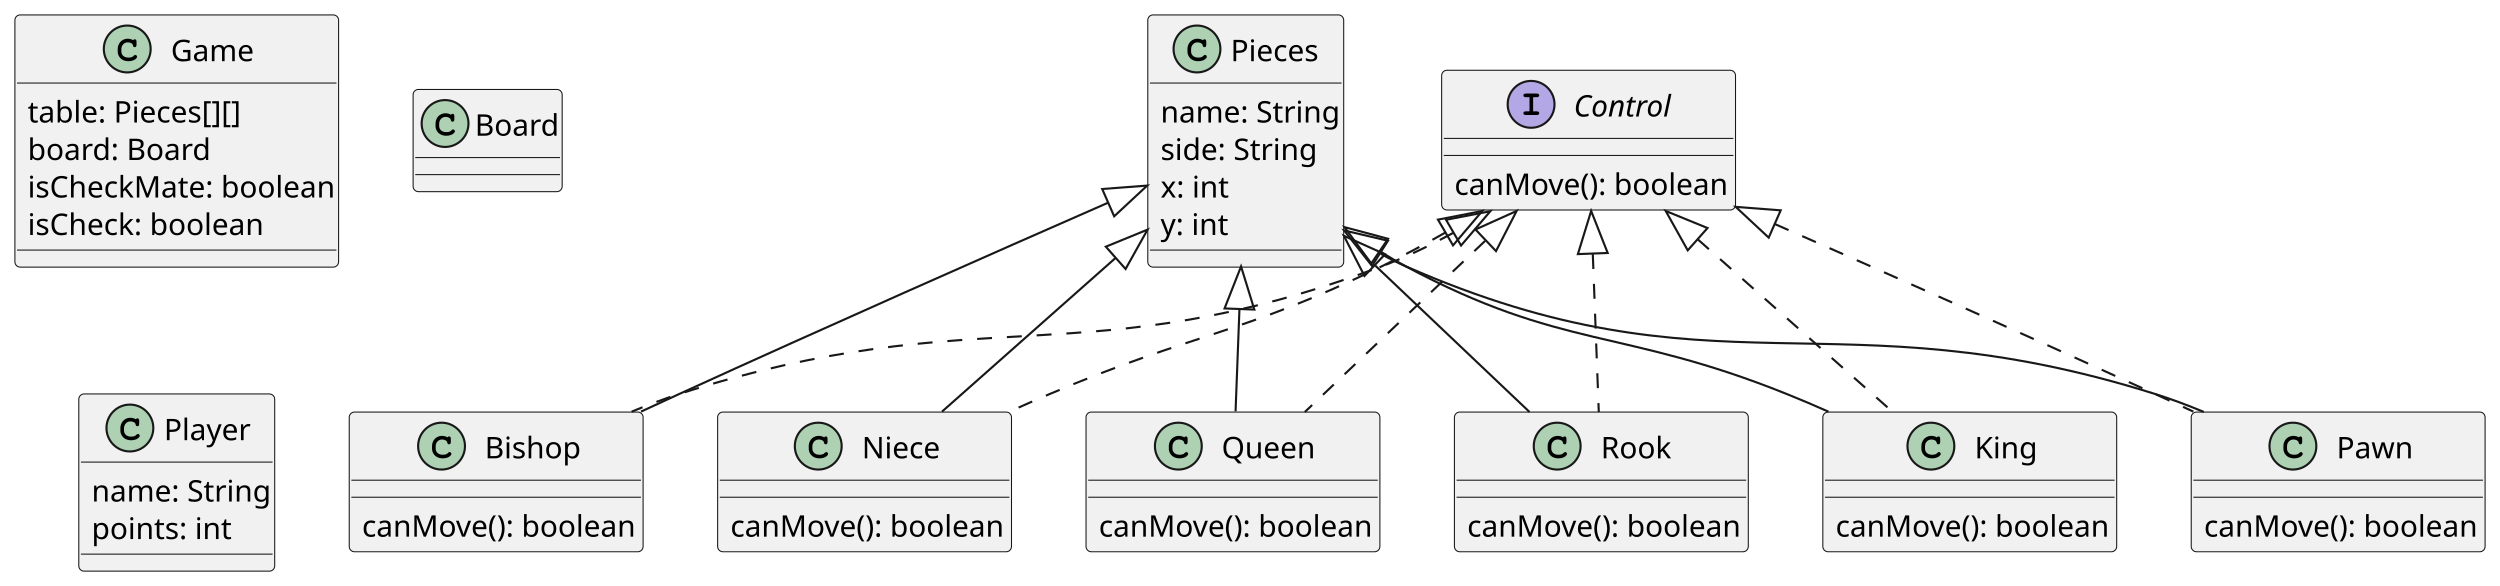
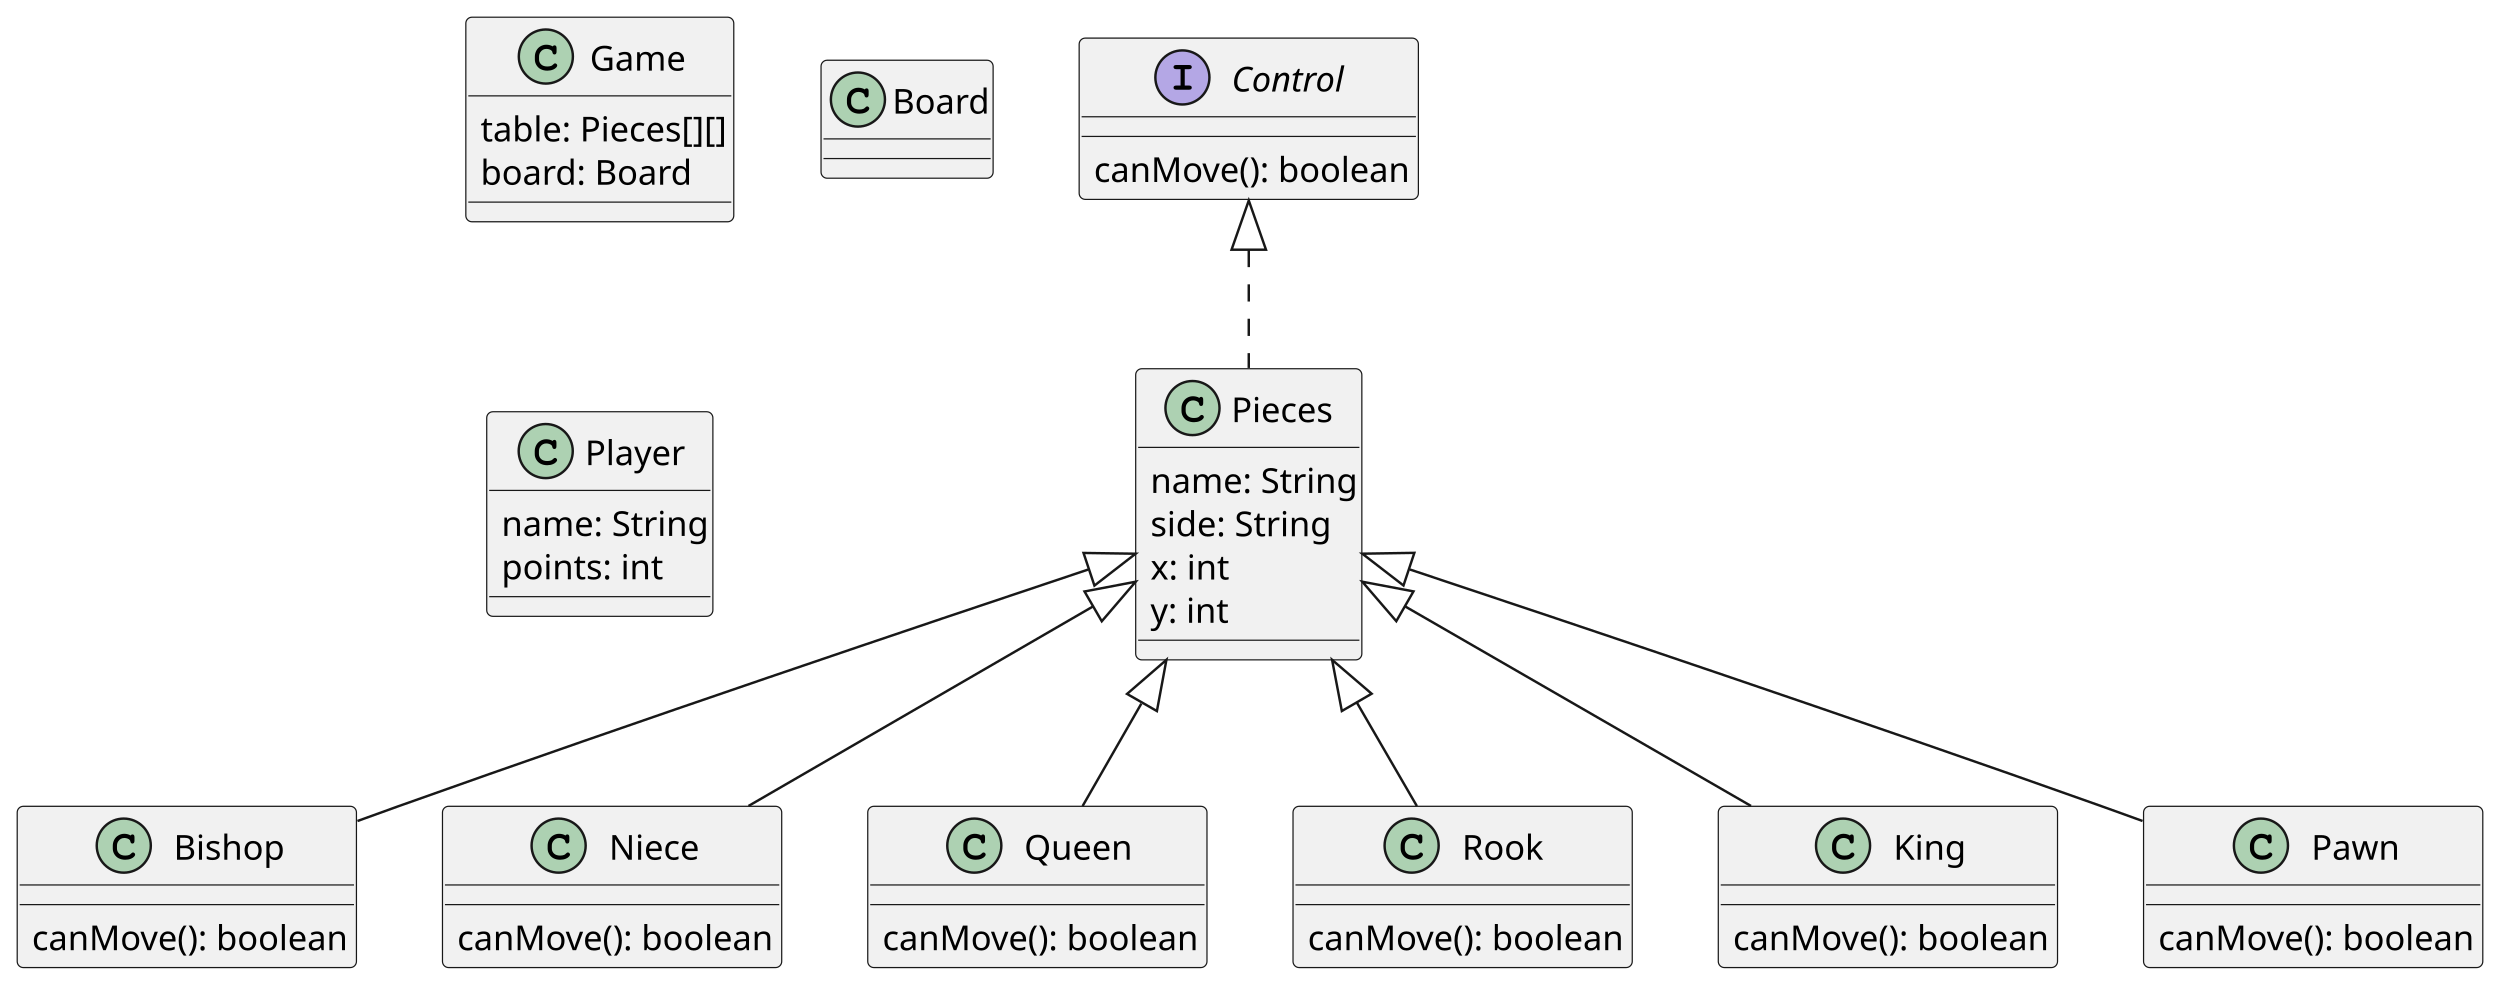
- <svg xmlns="http://www.w3.org/2000/svg" contentStyleType="text/css" height="275px" preserveAspectRatio="none" style="width:1174px;height:275px;background:#FFFFFF;" version="1.1" viewBox="0 0 1174 275" width="1174px" zoomAndPan="magnify">
+ <svg xmlns="http://www.w3.org/2000/svg" contentStyleType="text/css" height="400px" preserveAspectRatio="none" style="width:1017px;height:400px;background:#FFFFFF;" version="1.1" viewBox="0 0 1017 400" width="1017px" zoomAndPan="magnify">
  <defs />
  <g>
    <g id="elem_Game">
-       <rect codeLine="1" fill="#F1F1F1" height="118.438" id="Game" rx="2.5" ry="2.5" style="stroke:#181818;stroke-width:0.5;" width="152" x="7" y="7" />
-       <ellipse cx="59.75" cy="23" fill="#ADD1B2" rx="11" ry="11" style="stroke:#181818;stroke-width:1.0;" />
-       <path d="M62.516,18.875 Q62.672,18.656 62.859,18.547 Q63.047,18.438 63.266,18.438 Q63.641,18.438 63.875,18.703 Q64.109,18.953 64.109,19.562 L64.109,21.016 Q64.109,21.625 63.875,21.891 Q63.641,22.156 63.266,22.156 Q62.922,22.156 62.719,21.953 Q62.516,21.766 62.406,21.25 Q62.359,20.891 62.172,20.703 Q61.844,20.328 61.234,20.109 Q60.625,19.891 60,19.891 Q59.234,19.891 58.594,20.219 Q57.969,20.547 57.469,21.297 Q56.984,22.047 56.984,23.078 L56.984,24.172 Q56.984,25.406 57.875,26.234 Q58.766,27.047 60.359,27.047 Q61.297,27.047 61.953,26.797 Q62.344,26.641 62.766,26.203 Q63.031,25.938 63.172,25.859 Q63.328,25.781 63.531,25.781 Q63.859,25.781 64.109,26.047 Q64.375,26.297 64.375,26.641 Q64.375,26.984 64.031,27.391 Q63.531,27.969 62.734,28.297 Q61.656,28.75 60.359,28.75 Q58.844,28.75 57.641,28.125 Q56.656,27.625 55.969,26.562 Q55.281,25.484 55.281,24.203 L55.281,23.047 Q55.281,21.719 55.891,20.578 Q56.516,19.422 57.609,18.812 Q58.703,18.188 59.938,18.188 Q60.672,18.188 61.312,18.359 Q61.969,18.516 62.516,18.875 Z " fill="#000000" />
-       <text fill="#000000" font-family="sans-serif" font-size="14" lengthAdjust="spacing" textLength="38" x="80.25" y="28.729">Game</text>
-       <line style="stroke:#181818;stroke-width:0.5;" x1="8" x2="158" y1="39" y2="39" />
-       <text fill="#000000" font-family="sans-serif" font-size="14" lengthAdjust="spacing" textLength="97" x="13" y="57.533">table: Pieces[][]</text>
-       <text fill="#000000" font-family="sans-serif" font-size="14" lengthAdjust="spacing" textLength="83" x="13" y="75.143">board: Board</text>
-       <text fill="#000000" font-family="sans-serif" font-size="14" lengthAdjust="spacing" textLength="140" x="13" y="92.752">isCheckMate: boolean</text>
-       <text fill="#000000" font-family="sans-serif" font-size="14" lengthAdjust="spacing" textLength="109" x="13" y="110.361">isCheck: boolean</text>
-       <line style="stroke:#181818;stroke-width:0.5;" x1="8" x2="158" y1="117.438" y2="117.438" />
+       <rect codeLine="1" fill="#F1F1F1" height="83.219" id="Game" rx="2.5" ry="2.5" style="stroke:#181818;stroke-width:0.5;" width="109" x="189.5" y="7" />
+       <ellipse cx="222.05" cy="23" fill="#ADD1B2" rx="11" ry="11" style="stroke:#181818;stroke-width:1.0;" />
+       <path d="M224.816,18.875 Q224.972,18.656 225.159,18.547 Q225.347,18.438 225.566,18.438 Q225.941,18.438 226.175,18.703 Q226.409,18.953 226.409,19.562 L226.409,21.016 Q226.409,21.625 226.175,21.891 Q225.941,22.156 225.566,22.156 Q225.222,22.156 225.019,21.953 Q224.816,21.766 224.706,21.25 Q224.659,20.891 224.472,20.703 Q224.144,20.328 223.534,20.109 Q222.925,19.891 222.3,19.891 Q221.534,19.891 220.894,20.219 Q220.269,20.547 219.769,21.297 Q219.284,22.047 219.284,23.078 L219.284,24.172 Q219.284,25.406 220.175,26.234 Q221.066,27.047 222.659,27.047 Q223.597,27.047 224.253,26.797 Q224.644,26.641 225.066,26.203 Q225.331,25.938 225.472,25.859 Q225.628,25.781 225.831,25.781 Q226.159,25.781 226.409,26.047 Q226.675,26.297 226.675,26.641 Q226.675,26.984 226.331,27.391 Q225.831,27.969 225.034,28.297 Q223.956,28.75 222.659,28.75 Q221.144,28.75 219.941,28.125 Q218.956,27.625 218.269,26.562 Q217.581,25.484 217.581,24.203 L217.581,23.047 Q217.581,21.719 218.191,20.578 Q218.816,19.422 219.909,18.812 Q221.003,18.188 222.238,18.188 Q222.972,18.188 223.613,18.359 Q224.269,18.516 224.816,18.875 Z " fill="#000000" />
+       <text fill="#000000" font-family="sans-serif" font-size="14" lengthAdjust="spacing" textLength="38" x="239.95" y="28.729">Game</text>
+       <line style="stroke:#181818;stroke-width:0.5;" x1="190.5" x2="297.5" y1="39" y2="39" />
+       <text fill="#000000" font-family="sans-serif" font-size="14" lengthAdjust="spacing" textLength="97" x="195.5" y="57.533">table: Pieces[][]</text>
+       <text fill="#000000" font-family="sans-serif" font-size="14" lengthAdjust="spacing" textLength="83" x="195.5" y="75.143">board: Board</text>
+       <line style="stroke:#181818;stroke-width:0.5;" x1="190.5" x2="297.5" y1="82.219" y2="82.219" />
    </g>
    <g id="elem_Board">
-       <rect codeLine="8" fill="#F1F1F1" height="48" id="Board" rx="2.5" ry="2.5" style="stroke:#181818;stroke-width:0.5;" width="70" x="194" y="42" />
-       <ellipse cx="209" cy="58" fill="#ADD1B2" rx="11" ry="11" style="stroke:#181818;stroke-width:1.0;" />
-       <path d="M211.766,53.875 Q211.922,53.656 212.109,53.547 Q212.297,53.438 212.516,53.438 Q212.891,53.438 213.125,53.703 Q213.359,53.953 213.359,54.562 L213.359,56.016 Q213.359,56.625 213.125,56.891 Q212.891,57.156 212.516,57.156 Q212.172,57.156 211.969,56.953 Q211.766,56.766 211.656,56.25 Q211.609,55.891 211.422,55.703 Q211.094,55.328 210.484,55.109 Q209.875,54.891 209.25,54.891 Q208.484,54.891 207.844,55.219 Q207.219,55.547 206.719,56.297 Q206.234,57.047 206.234,58.078 L206.234,59.172 Q206.234,60.406 207.125,61.234 Q208.016,62.047 209.609,62.047 Q210.547,62.047 211.203,61.797 Q211.594,61.641 212.016,61.203 Q212.281,60.938 212.422,60.859 Q212.578,60.781 212.781,60.781 Q213.109,60.781 213.359,61.047 Q213.625,61.297 213.625,61.641 Q213.625,61.984 213.281,62.391 Q212.781,62.969 211.984,63.297 Q210.906,63.75 209.609,63.75 Q208.094,63.75 206.891,63.125 Q205.906,62.625 205.219,61.562 Q204.531,60.484 204.531,59.203 L204.531,58.047 Q204.531,56.719 205.141,55.578 Q205.766,54.422 206.859,53.812 Q207.953,53.188 209.188,53.188 Q209.922,53.188 210.562,53.359 Q211.219,53.516 211.766,53.875 Z " fill="#000000" />
-       <text fill="#000000" font-family="sans-serif" font-size="14" lengthAdjust="spacing" textLength="38" x="223" y="63.728">Board</text>
-       <line style="stroke:#181818;stroke-width:0.5;" x1="195" x2="263" y1="74" y2="74" />
-       <line style="stroke:#181818;stroke-width:0.5;" x1="195" x2="263" y1="82" y2="82" />
+       <rect codeLine="6" fill="#F1F1F1" height="48" id="Board" rx="2.5" ry="2.5" style="stroke:#181818;stroke-width:0.5;" width="70" x="334" y="24.5" />
+       <ellipse cx="349" cy="40.5" fill="#ADD1B2" rx="11" ry="11" style="stroke:#181818;stroke-width:1.0;" />
+       <path d="M351.766,36.375 Q351.922,36.156 352.109,36.047 Q352.297,35.938 352.516,35.938 Q352.891,35.938 353.125,36.203 Q353.359,36.453 353.359,37.062 L353.359,38.516 Q353.359,39.125 353.125,39.391 Q352.891,39.656 352.516,39.656 Q352.172,39.656 351.969,39.453 Q351.766,39.266 351.656,38.75 Q351.609,38.391 351.422,38.203 Q351.094,37.828 350.484,37.609 Q349.875,37.391 349.25,37.391 Q348.484,37.391 347.844,37.719 Q347.219,38.047 346.719,38.797 Q346.234,39.547 346.234,40.578 L346.234,41.672 Q346.234,42.906 347.125,43.734 Q348.016,44.547 349.609,44.547 Q350.547,44.547 351.203,44.297 Q351.594,44.141 352.016,43.703 Q352.281,43.438 352.422,43.359 Q352.578,43.281 352.781,43.281 Q353.109,43.281 353.359,43.547 Q353.625,43.797 353.625,44.141 Q353.625,44.484 353.281,44.891 Q352.781,45.469 351.984,45.797 Q350.906,46.25 349.609,46.25 Q348.094,46.25 346.891,45.625 Q345.906,45.125 345.219,44.062 Q344.531,42.984 344.531,41.703 L344.531,40.547 Q344.531,39.219 345.141,38.078 Q345.766,36.922 346.859,36.312 Q347.953,35.688 349.188,35.688 Q349.922,35.688 350.562,35.859 Q351.219,36.016 351.766,36.375 Z " fill="#000000" />
+       <text fill="#000000" font-family="sans-serif" font-size="14" lengthAdjust="spacing" textLength="38" x="363" y="46.228">Board</text>
+       <line style="stroke:#181818;stroke-width:0.5;" x1="335" x2="403" y1="56.5" y2="56.5" />
+       <line style="stroke:#181818;stroke-width:0.5;" x1="335" x2="403" y1="64.5" y2="64.5" />
    </g>
    <g id="elem_Player">
-       <rect codeLine="12" fill="#F1F1F1" height="83.219" id="Player" rx="2.5" ry="2.5" style="stroke:#181818;stroke-width:0.5;" width="92" x="37" y="185" />
-       <ellipse cx="61" cy="201" fill="#ADD1B2" rx="11" ry="11" style="stroke:#181818;stroke-width:1.0;" />
-       <path d="M63.766,196.875 Q63.922,196.656 64.109,196.547 Q64.297,196.438 64.516,196.438 Q64.891,196.438 65.125,196.703 Q65.359,196.953 65.359,197.562 L65.359,199.016 Q65.359,199.625 65.125,199.891 Q64.891,200.156 64.516,200.156 Q64.172,200.156 63.969,199.953 Q63.766,199.766 63.656,199.25 Q63.609,198.891 63.422,198.703 Q63.094,198.328 62.484,198.109 Q61.875,197.891 61.25,197.891 Q60.484,197.891 59.844,198.219 Q59.219,198.547 58.719,199.297 Q58.234,200.047 58.234,201.078 L58.234,202.172 Q58.234,203.406 59.125,204.234 Q60.016,205.047 61.609,205.047 Q62.547,205.047 63.203,204.797 Q63.594,204.641 64.016,204.203 Q64.281,203.938 64.422,203.859 Q64.578,203.781 64.781,203.781 Q65.109,203.781 65.359,204.047 Q65.625,204.297 65.625,204.641 Q65.625,204.984 65.281,205.391 Q64.781,205.969 63.984,206.297 Q62.906,206.75 61.609,206.75 Q60.094,206.75 58.891,206.125 Q57.906,205.625 57.219,204.562 Q56.531,203.484 56.531,202.203 L56.531,201.047 Q56.531,199.719 57.141,198.578 Q57.766,197.422 58.859,196.812 Q59.953,196.188 61.188,196.188 Q61.922,196.188 62.562,196.359 Q63.219,196.516 63.766,196.875 Z " fill="#000000" />
-       <text fill="#000000" font-family="sans-serif" font-size="14" lengthAdjust="spacing" textLength="40" x="77" y="206.728">Player</text>
-       <line style="stroke:#181818;stroke-width:0.5;" x1="38" x2="128" y1="217" y2="217" />
-       <text fill="#000000" font-family="sans-serif" font-size="14" lengthAdjust="spacing" textLength="80" x="43" y="235.533">name: String</text>
-       <text fill="#000000" font-family="sans-serif" font-size="14" lengthAdjust="spacing" textLength="61" x="43" y="253.143">points: int</text>
-       <line style="stroke:#181818;stroke-width:0.5;" x1="38" x2="128" y1="260.219" y2="260.219" />
+       <rect codeLine="10" fill="#F1F1F1" height="83.219" id="Player" rx="2.5" ry="2.5" style="stroke:#181818;stroke-width:0.5;" width="92" x="198" y="167.5" />
+       <ellipse cx="222" cy="183.5" fill="#ADD1B2" rx="11" ry="11" style="stroke:#181818;stroke-width:1.0;" />
+       <path d="M224.766,179.375 Q224.922,179.156 225.109,179.047 Q225.297,178.938 225.516,178.938 Q225.891,178.938 226.125,179.203 Q226.359,179.453 226.359,180.062 L226.359,181.516 Q226.359,182.125 226.125,182.391 Q225.891,182.656 225.516,182.656 Q225.172,182.656 224.969,182.453 Q224.766,182.266 224.656,181.75 Q224.609,181.391 224.422,181.203 Q224.094,180.828 223.484,180.609 Q222.875,180.391 222.25,180.391 Q221.484,180.391 220.844,180.719 Q220.219,181.047 219.719,181.797 Q219.234,182.547 219.234,183.578 L219.234,184.672 Q219.234,185.906 220.125,186.734 Q221.016,187.547 222.609,187.547 Q223.547,187.547 224.203,187.297 Q224.594,187.141 225.016,186.703 Q225.281,186.438 225.422,186.359 Q225.578,186.281 225.781,186.281 Q226.109,186.281 226.359,186.547 Q226.625,186.797 226.625,187.141 Q226.625,187.484 226.281,187.891 Q225.781,188.469 224.984,188.797 Q223.906,189.25 222.609,189.25 Q221.094,189.25 219.891,188.625 Q218.906,188.125 218.219,187.062 Q217.531,185.984 217.531,184.703 L217.531,183.547 Q217.531,182.219 218.141,181.078 Q218.766,179.922 219.859,179.312 Q220.953,178.688 222.188,178.688 Q222.922,178.688 223.562,178.859 Q224.219,179.016 224.766,179.375 Z " fill="#000000" />
+       <text fill="#000000" font-family="sans-serif" font-size="14" lengthAdjust="spacing" textLength="40" x="238" y="189.228">Player</text>
+       <line style="stroke:#181818;stroke-width:0.5;" x1="199" x2="289" y1="199.5" y2="199.5" />
+       <text fill="#000000" font-family="sans-serif" font-size="14" lengthAdjust="spacing" textLength="80" x="204" y="218.033">name: String</text>
+       <text fill="#000000" font-family="sans-serif" font-size="14" lengthAdjust="spacing" textLength="61" x="204" y="235.643">points: int</text>
+       <line style="stroke:#181818;stroke-width:0.5;" x1="199" x2="289" y1="242.719" y2="242.719" />
    </g>
    <g id="elem_Pieces">
-       <rect codeLine="17" fill="#F1F1F1" height="118.438" id="Pieces" rx="2.5" ry="2.5" style="stroke:#181818;stroke-width:0.5;" width="92" x="539" y="7" />
-       <ellipse cx="562.1" cy="23" fill="#ADD1B2" rx="11" ry="11" style="stroke:#181818;stroke-width:1.0;" />
-       <path d="M564.866,18.875 Q565.022,18.656 565.209,18.547 Q565.397,18.438 565.616,18.438 Q565.991,18.438 566.225,18.703 Q566.459,18.953 566.459,19.562 L566.459,21.016 Q566.459,21.625 566.225,21.891 Q565.991,22.156 565.616,22.156 Q565.272,22.156 565.069,21.953 Q564.866,21.766 564.756,21.25 Q564.709,20.891 564.522,20.703 Q564.194,20.328 563.584,20.109 Q562.975,19.891 562.35,19.891 Q561.584,19.891 560.944,20.219 Q560.319,20.547 559.819,21.297 Q559.334,22.047 559.334,23.078 L559.334,24.172 Q559.334,25.406 560.225,26.234 Q561.116,27.047 562.709,27.047 Q563.647,27.047 564.303,26.797 Q564.694,26.641 565.116,26.203 Q565.381,25.938 565.522,25.859 Q565.678,25.781 565.881,25.781 Q566.209,25.781 566.459,26.047 Q566.725,26.297 566.725,26.641 Q566.725,26.984 566.381,27.391 Q565.881,27.969 565.084,28.297 Q564.006,28.75 562.709,28.75 Q561.194,28.75 559.991,28.125 Q559.006,27.625 558.319,26.562 Q557.631,25.484 557.631,24.203 L557.631,23.047 Q557.631,21.719 558.241,20.578 Q558.866,19.422 559.959,18.812 Q561.053,18.188 562.288,18.188 Q563.022,18.188 563.663,18.359 Q564.319,18.516 564.866,18.875 Z " fill="#000000" />
-       <text fill="#000000" font-family="sans-serif" font-size="14" lengthAdjust="spacing" textLength="42" x="577.9" y="28.729">Pieces</text>
-       <line style="stroke:#181818;stroke-width:0.5;" x1="540" x2="630" y1="39" y2="39" />
-       <text fill="#000000" font-family="sans-serif" font-size="14" lengthAdjust="spacing" textLength="80" x="545" y="57.533">name: String</text>
-       <text fill="#000000" font-family="sans-serif" font-size="14" lengthAdjust="spacing" textLength="71" x="545" y="75.143">side: String</text>
-       <text fill="#000000" font-family="sans-serif" font-size="14" lengthAdjust="spacing" textLength="29" x="545" y="92.752">x: int</text>
-       <text fill="#000000" font-family="sans-serif" font-size="14" lengthAdjust="spacing" textLength="30" x="545" y="110.361">y: int</text>
-       <line style="stroke:#181818;stroke-width:0.5;" x1="540" x2="630" y1="117.438" y2="117.438" />
+       <rect codeLine="15" fill="#F1F1F1" height="118.438" id="Pieces" rx="2.5" ry="2.5" style="stroke:#181818;stroke-width:0.5;" width="92" x="462" y="150" />
+       <ellipse cx="485.1" cy="166" fill="#ADD1B2" rx="11" ry="11" style="stroke:#181818;stroke-width:1.0;" />
+       <path d="M487.866,161.875 Q488.022,161.656 488.209,161.547 Q488.397,161.438 488.616,161.438 Q488.991,161.438 489.225,161.703 Q489.459,161.953 489.459,162.562 L489.459,164.016 Q489.459,164.625 489.225,164.891 Q488.991,165.156 488.616,165.156 Q488.272,165.156 488.069,164.953 Q487.866,164.766 487.756,164.25 Q487.709,163.891 487.522,163.703 Q487.194,163.328 486.584,163.109 Q485.975,162.891 485.35,162.891 Q484.584,162.891 483.944,163.219 Q483.319,163.547 482.819,164.297 Q482.334,165.047 482.334,166.078 L482.334,167.172 Q482.334,168.406 483.225,169.234 Q484.116,170.047 485.709,170.047 Q486.647,170.047 487.303,169.797 Q487.694,169.641 488.116,169.203 Q488.381,168.938 488.522,168.859 Q488.678,168.781 488.881,168.781 Q489.209,168.781 489.459,169.047 Q489.725,169.297 489.725,169.641 Q489.725,169.984 489.381,170.391 Q488.881,170.969 488.084,171.297 Q487.006,171.75 485.709,171.75 Q484.194,171.75 482.991,171.125 Q482.006,170.625 481.319,169.562 Q480.631,168.484 480.631,167.203 L480.631,166.047 Q480.631,164.719 481.241,163.578 Q481.866,162.422 482.959,161.812 Q484.053,161.188 485.288,161.188 Q486.022,161.188 486.663,161.359 Q487.319,161.516 487.866,161.875 Z " fill="#000000" />
+       <text fill="#000000" font-family="sans-serif" font-size="14" lengthAdjust="spacing" textLength="42" x="500.9" y="171.728">Pieces</text>
+       <line style="stroke:#181818;stroke-width:0.5;" x1="463" x2="553" y1="182" y2="182" />
+       <text fill="#000000" font-family="sans-serif" font-size="14" lengthAdjust="spacing" textLength="80" x="468" y="200.533">name: String</text>
+       <text fill="#000000" font-family="sans-serif" font-size="14" lengthAdjust="spacing" textLength="71" x="468" y="218.143">side: String</text>
+       <text fill="#000000" font-family="sans-serif" font-size="14" lengthAdjust="spacing" textLength="29" x="468" y="235.752">x: int</text>
+       <text fill="#000000" font-family="sans-serif" font-size="14" lengthAdjust="spacing" textLength="30" x="468" y="253.361">y: int</text>
+       <line style="stroke:#181818;stroke-width:0.5;" x1="463" x2="553" y1="260.438" y2="260.438" />
+     </g>
+     <g id="elem_Control">
+       <rect codeLine="46" fill="#F1F1F1" height="65.609" id="Control" rx="2.5" ry="2.5" style="stroke:#181818;stroke-width:0.5;" width="138" x="439" y="15.5" />
+       <ellipse cx="481" cy="31.5" fill="#B4A7E5" rx="11" ry="11" style="stroke:#181818;stroke-width:1.0;" />
+       <path d="M481.953,28.141 L481.953,34.797 L483.672,34.797 Q484.281,34.797 484.547,35.031 Q484.812,35.266 484.812,35.656 Q484.812,36.031 484.547,36.266 Q484.281,36.5 483.672,36.5 L478.531,36.5 Q477.922,36.5 477.656,36.266 Q477.391,36.031 477.391,35.641 Q477.391,35.266 477.656,35.031 Q477.922,34.797 478.531,34.797 L480.25,34.797 L480.25,28.141 L478.531,28.141 Q477.922,28.141 477.656,27.906 Q477.391,27.672 477.391,27.281 Q477.391,26.906 477.656,26.672 Q477.922,26.438 478.531,26.438 L483.672,26.438 Q484.281,26.438 484.547,26.672 Q484.812,26.906 484.812,27.281 Q484.812,27.672 484.547,27.906 Q484.281,28.141 483.672,28.141 L481.953,28.141 Z " fill="#000000" />
+       <text fill="#000000" font-family="sans-serif" font-size="14" font-style="italic" lengthAdjust="spacing" textLength="46" x="501" y="37.228">Control</text>
+       <line style="stroke:#181818;stroke-width:0.5;" x1="440" x2="576" y1="47.5" y2="47.5" />
+       <line style="stroke:#181818;stroke-width:0.5;" x1="440" x2="576" y1="55.5" y2="55.5" />
+       <text fill="#000000" font-family="sans-serif" font-size="14" lengthAdjust="spacing" textLength="126" x="445" y="74.033">canMove(): boolean</text>
    </g>
    <g id="elem_Bishop">
-       <rect codeLine="24" fill="#F1F1F1" height="65.609" id="Bishop" rx="2.5" ry="2.5" style="stroke:#181818;stroke-width:0.5;" width="138" x="164" y="193.5" />
-       <ellipse cx="207.35" cy="209.5" fill="#ADD1B2" rx="11" ry="11" style="stroke:#181818;stroke-width:1.0;" />
-       <path d="M210.116,205.375 Q210.272,205.156 210.459,205.047 Q210.647,204.938 210.866,204.938 Q211.241,204.938 211.475,205.203 Q211.709,205.453 211.709,206.062 L211.709,207.516 Q211.709,208.125 211.475,208.391 Q211.241,208.656 210.866,208.656 Q210.522,208.656 210.319,208.453 Q210.116,208.266 210.006,207.75 Q209.959,207.391 209.772,207.203 Q209.444,206.828 208.834,206.609 Q208.225,206.391 207.6,206.391 Q206.834,206.391 206.194,206.719 Q205.569,207.047 205.069,207.797 Q204.584,208.547 204.584,209.578 L204.584,210.672 Q204.584,211.906 205.475,212.734 Q206.366,213.547 207.959,213.547 Q208.897,213.547 209.553,213.297 Q209.944,213.141 210.366,212.703 Q210.631,212.438 210.772,212.359 Q210.928,212.281 211.131,212.281 Q211.459,212.281 211.709,212.547 Q211.975,212.797 211.975,213.141 Q211.975,213.484 211.631,213.891 Q211.131,214.469 210.334,214.797 Q209.256,215.25 207.959,215.25 Q206.444,215.25 205.241,214.625 Q204.256,214.125 203.569,213.062 Q202.881,211.984 202.881,210.703 L202.881,209.547 Q202.881,208.219 203.491,207.078 Q204.116,205.922 205.209,205.312 Q206.303,204.688 207.537,204.688 Q208.272,204.688 208.912,204.859 Q209.569,205.016 210.116,205.375 Z " fill="#000000" />
-       <text fill="#000000" font-family="sans-serif" font-size="14" lengthAdjust="spacing" textLength="43" x="227.65" y="215.228">Bishop</text>
-       <line style="stroke:#181818;stroke-width:0.5;" x1="165" x2="301" y1="225.5" y2="225.5" />
-       <line style="stroke:#181818;stroke-width:0.5;" x1="165" x2="301" y1="233.5" y2="233.5" />
-       <text fill="#000000" font-family="sans-serif" font-size="14" lengthAdjust="spacing" textLength="126" x="170" y="252.033">canMove(): boolean</text>
-     </g>
-     <g id="elem_Control">
-       <rect codeLine="48" fill="#F1F1F1" height="65.609" id="Control" rx="2.5" ry="2.5" style="stroke:#181818;stroke-width:0.5;" width="138" x="677" y="33" />
-       <ellipse cx="719" cy="49" fill="#B4A7E5" rx="11" ry="11" style="stroke:#181818;stroke-width:1.0;" />
-       <path d="M719.953,45.641 L719.953,52.297 L721.672,52.297 Q722.281,52.297 722.547,52.531 Q722.812,52.766 722.812,53.156 Q722.812,53.531 722.547,53.766 Q722.281,54 721.672,54 L716.531,54 Q715.922,54 715.656,53.766 Q715.391,53.531 715.391,53.141 Q715.391,52.766 715.656,52.531 Q715.922,52.297 716.531,52.297 L718.25,52.297 L718.25,45.641 L716.531,45.641 Q715.922,45.641 715.656,45.406 Q715.391,45.172 715.391,44.781 Q715.391,44.406 715.656,44.172 Q715.922,43.938 716.531,43.938 L721.672,43.938 Q722.281,43.938 722.547,44.172 Q722.812,44.406 722.812,44.781 Q722.812,45.172 722.547,45.406 Q722.281,45.641 721.672,45.641 L719.953,45.641 Z " fill="#000000" />
-       <text fill="#000000" font-family="sans-serif" font-size="14" font-style="italic" lengthAdjust="spacing" textLength="46" x="739" y="54.728">Control</text>
-       <line style="stroke:#181818;stroke-width:0.5;" x1="678" x2="814" y1="65" y2="65" />
-       <line style="stroke:#181818;stroke-width:0.5;" x1="678" x2="814" y1="73" y2="73" />
-       <text fill="#000000" font-family="sans-serif" font-size="14" lengthAdjust="spacing" textLength="126" x="683" y="91.533">canMove(): boolean</text>
+       <rect codeLine="22" fill="#F1F1F1" height="65.609" id="Bishop" rx="2.5" ry="2.5" style="stroke:#181818;stroke-width:0.5;" width="138" x="7" y="328" />
+       <ellipse cx="50.35" cy="344" fill="#ADD1B2" rx="11" ry="11" style="stroke:#181818;stroke-width:1.0;" />
+       <path d="M53.116,339.875 Q53.272,339.656 53.459,339.547 Q53.647,339.438 53.866,339.438 Q54.241,339.438 54.475,339.703 Q54.709,339.953 54.709,340.562 L54.709,342.016 Q54.709,342.625 54.475,342.891 Q54.241,343.156 53.866,343.156 Q53.522,343.156 53.319,342.953 Q53.116,342.766 53.006,342.25 Q52.959,341.891 52.772,341.703 Q52.444,341.328 51.834,341.109 Q51.225,340.891 50.6,340.891 Q49.834,340.891 49.194,341.219 Q48.569,341.547 48.069,342.297 Q47.584,343.047 47.584,344.078 L47.584,345.172 Q47.584,346.406 48.475,347.234 Q49.366,348.047 50.959,348.047 Q51.897,348.047 52.553,347.797 Q52.944,347.641 53.366,347.203 Q53.631,346.938 53.772,346.859 Q53.928,346.781 54.131,346.781 Q54.459,346.781 54.709,347.047 Q54.975,347.297 54.975,347.641 Q54.975,347.984 54.631,348.391 Q54.131,348.969 53.334,349.297 Q52.256,349.75 50.959,349.75 Q49.444,349.75 48.241,349.125 Q47.256,348.625 46.569,347.562 Q45.881,346.484 45.881,345.203 L45.881,344.047 Q45.881,342.719 46.491,341.578 Q47.116,340.422 48.209,339.812 Q49.303,339.188 50.538,339.188 Q51.272,339.188 51.913,339.359 Q52.569,339.516 53.116,339.875 Z " fill="#000000" />
+       <text fill="#000000" font-family="sans-serif" font-size="14" lengthAdjust="spacing" textLength="43" x="70.65" y="349.728">Bishop</text>
+       <line style="stroke:#181818;stroke-width:0.5;" x1="8" x2="144" y1="360" y2="360" />
+       <line style="stroke:#181818;stroke-width:0.5;" x1="8" x2="144" y1="368" y2="368" />
+       <text fill="#000000" font-family="sans-serif" font-size="14" lengthAdjust="spacing" textLength="126" x="13" y="386.533">canMove(): boolean</text>
    </g>
    <g id="elem_Niece">
-       <rect codeLine="28" fill="#F1F1F1" height="65.609" id="Niece" rx="2.5" ry="2.5" style="stroke:#181818;stroke-width:0.5;" width="138" x="337" y="193.5" />
-       <ellipse cx="384.25" cy="209.5" fill="#ADD1B2" rx="11" ry="11" style="stroke:#181818;stroke-width:1.0;" />
-       <path d="M387.016,205.375 Q387.172,205.156 387.359,205.047 Q387.547,204.938 387.766,204.938 Q388.141,204.938 388.375,205.203 Q388.609,205.453 388.609,206.062 L388.609,207.516 Q388.609,208.125 388.375,208.391 Q388.141,208.656 387.766,208.656 Q387.422,208.656 387.219,208.453 Q387.016,208.266 386.906,207.75 Q386.859,207.391 386.672,207.203 Q386.344,206.828 385.734,206.609 Q385.125,206.391 384.5,206.391 Q383.734,206.391 383.094,206.719 Q382.469,207.047 381.969,207.797 Q381.484,208.547 381.484,209.578 L381.484,210.672 Q381.484,211.906 382.375,212.734 Q383.266,213.547 384.859,213.547 Q385.797,213.547 386.453,213.297 Q386.844,213.141 387.266,212.703 Q387.531,212.438 387.672,212.359 Q387.828,212.281 388.031,212.281 Q388.359,212.281 388.609,212.547 Q388.875,212.797 388.875,213.141 Q388.875,213.484 388.531,213.891 Q388.031,214.469 387.234,214.797 Q386.156,215.25 384.859,215.25 Q383.344,215.25 382.141,214.625 Q381.156,214.125 380.469,213.062 Q379.781,211.984 379.781,210.703 L379.781,209.547 Q379.781,208.219 380.391,207.078 Q381.016,205.922 382.109,205.312 Q383.203,204.688 384.438,204.688 Q385.172,204.688 385.812,204.859 Q386.469,205.016 387.016,205.375 Z " fill="#000000" />
-       <text fill="#000000" font-family="sans-serif" font-size="14" lengthAdjust="spacing" textLength="35" x="404.75" y="215.228">Niece</text>
-       <line style="stroke:#181818;stroke-width:0.5;" x1="338" x2="474" y1="225.5" y2="225.5" />
-       <line style="stroke:#181818;stroke-width:0.5;" x1="338" x2="474" y1="233.5" y2="233.5" />
-       <text fill="#000000" font-family="sans-serif" font-size="14" lengthAdjust="spacing" textLength="126" x="343" y="252.033">canMove(): boolean</text>
+       <rect codeLine="26" fill="#F1F1F1" height="65.609" id="Niece" rx="2.5" ry="2.5" style="stroke:#181818;stroke-width:0.5;" width="138" x="180" y="328" />
+       <ellipse cx="227.25" cy="344" fill="#ADD1B2" rx="11" ry="11" style="stroke:#181818;stroke-width:1.0;" />
+       <path d="M230.016,339.875 Q230.172,339.656 230.359,339.547 Q230.547,339.438 230.766,339.438 Q231.141,339.438 231.375,339.703 Q231.609,339.953 231.609,340.562 L231.609,342.016 Q231.609,342.625 231.375,342.891 Q231.141,343.156 230.766,343.156 Q230.422,343.156 230.219,342.953 Q230.016,342.766 229.906,342.25 Q229.859,341.891 229.672,341.703 Q229.344,341.328 228.734,341.109 Q228.125,340.891 227.5,340.891 Q226.734,340.891 226.094,341.219 Q225.469,341.547 224.969,342.297 Q224.484,343.047 224.484,344.078 L224.484,345.172 Q224.484,346.406 225.375,347.234 Q226.266,348.047 227.859,348.047 Q228.797,348.047 229.453,347.797 Q229.844,347.641 230.266,347.203 Q230.531,346.938 230.672,346.859 Q230.828,346.781 231.031,346.781 Q231.359,346.781 231.609,347.047 Q231.875,347.297 231.875,347.641 Q231.875,347.984 231.531,348.391 Q231.031,348.969 230.234,349.297 Q229.156,349.75 227.859,349.75 Q226.344,349.75 225.141,349.125 Q224.156,348.625 223.469,347.562 Q222.781,346.484 222.781,345.203 L222.781,344.047 Q222.781,342.719 223.391,341.578 Q224.016,340.422 225.109,339.812 Q226.203,339.188 227.438,339.188 Q228.172,339.188 228.812,339.359 Q229.469,339.516 230.016,339.875 Z " fill="#000000" />
+       <text fill="#000000" font-family="sans-serif" font-size="14" lengthAdjust="spacing" textLength="35" x="247.75" y="349.728">Niece</text>
+       <line style="stroke:#181818;stroke-width:0.5;" x1="181" x2="317" y1="360" y2="360" />
+       <line style="stroke:#181818;stroke-width:0.5;" x1="181" x2="317" y1="368" y2="368" />
+       <text fill="#000000" font-family="sans-serif" font-size="14" lengthAdjust="spacing" textLength="126" x="186" y="386.533">canMove(): boolean</text>
    </g>
    <g id="elem_Queen">
-       <rect codeLine="32" fill="#F1F1F1" height="65.609" id="Queen" rx="2.5" ry="2.5" style="stroke:#181818;stroke-width:0.5;" width="138" x="510" y="193.5" />
-       <ellipse cx="553.35" cy="209.5" fill="#ADD1B2" rx="11" ry="11" style="stroke:#181818;stroke-width:1.0;" />
-       <path d="M556.116,205.375 Q556.272,205.156 556.459,205.047 Q556.647,204.938 556.866,204.938 Q557.241,204.938 557.475,205.203 Q557.709,205.453 557.709,206.062 L557.709,207.516 Q557.709,208.125 557.475,208.391 Q557.241,208.656 556.866,208.656 Q556.522,208.656 556.319,208.453 Q556.116,208.266 556.006,207.75 Q555.959,207.391 555.772,207.203 Q555.444,206.828 554.834,206.609 Q554.225,206.391 553.6,206.391 Q552.834,206.391 552.194,206.719 Q551.569,207.047 551.069,207.797 Q550.584,208.547 550.584,209.578 L550.584,210.672 Q550.584,211.906 551.475,212.734 Q552.366,213.547 553.959,213.547 Q554.897,213.547 555.553,213.297 Q555.944,213.141 556.366,212.703 Q556.631,212.438 556.772,212.359 Q556.928,212.281 557.131,212.281 Q557.459,212.281 557.709,212.547 Q557.975,212.797 557.975,213.141 Q557.975,213.484 557.631,213.891 Q557.131,214.469 556.334,214.797 Q555.256,215.25 553.959,215.25 Q552.444,215.25 551.241,214.625 Q550.256,214.125 549.569,213.062 Q548.881,211.984 548.881,210.703 L548.881,209.547 Q548.881,208.219 549.491,207.078 Q550.116,205.922 551.209,205.312 Q552.303,204.688 553.538,204.688 Q554.272,204.688 554.913,204.859 Q555.569,205.016 556.116,205.375 Z " fill="#000000" />
-       <text fill="#000000" font-family="sans-serif" font-size="14" lengthAdjust="spacing" textLength="43" x="573.65" y="215.228">Queen</text>
-       <line style="stroke:#181818;stroke-width:0.5;" x1="511" x2="647" y1="225.5" y2="225.5" />
-       <line style="stroke:#181818;stroke-width:0.5;" x1="511" x2="647" y1="233.5" y2="233.5" />
-       <text fill="#000000" font-family="sans-serif" font-size="14" lengthAdjust="spacing" textLength="126" x="516" y="252.033">canMove(): boolean</text>
+       <rect codeLine="30" fill="#F1F1F1" height="65.609" id="Queen" rx="2.5" ry="2.5" style="stroke:#181818;stroke-width:0.5;" width="138" x="353" y="328" />
+       <ellipse cx="396.35" cy="344" fill="#ADD1B2" rx="11" ry="11" style="stroke:#181818;stroke-width:1.0;" />
+       <path d="M399.116,339.875 Q399.272,339.656 399.459,339.547 Q399.647,339.438 399.866,339.438 Q400.241,339.438 400.475,339.703 Q400.709,339.953 400.709,340.562 L400.709,342.016 Q400.709,342.625 400.475,342.891 Q400.241,343.156 399.866,343.156 Q399.522,343.156 399.319,342.953 Q399.116,342.766 399.006,342.25 Q398.959,341.891 398.772,341.703 Q398.444,341.328 397.834,341.109 Q397.225,340.891 396.6,340.891 Q395.834,340.891 395.194,341.219 Q394.569,341.547 394.069,342.297 Q393.584,343.047 393.584,344.078 L393.584,345.172 Q393.584,346.406 394.475,347.234 Q395.366,348.047 396.959,348.047 Q397.897,348.047 398.553,347.797 Q398.944,347.641 399.366,347.203 Q399.631,346.938 399.772,346.859 Q399.928,346.781 400.131,346.781 Q400.459,346.781 400.709,347.047 Q400.975,347.297 400.975,347.641 Q400.975,347.984 400.631,348.391 Q400.131,348.969 399.334,349.297 Q398.256,349.75 396.959,349.75 Q395.444,349.75 394.241,349.125 Q393.256,348.625 392.569,347.562 Q391.881,346.484 391.881,345.203 L391.881,344.047 Q391.881,342.719 392.491,341.578 Q393.116,340.422 394.209,339.812 Q395.303,339.188 396.538,339.188 Q397.272,339.188 397.913,339.359 Q398.569,339.516 399.116,339.875 Z " fill="#000000" />
+       <text fill="#000000" font-family="sans-serif" font-size="14" lengthAdjust="spacing" textLength="43" x="416.65" y="349.728">Queen</text>
+       <line style="stroke:#181818;stroke-width:0.5;" x1="354" x2="490" y1="360" y2="360" />
+       <line style="stroke:#181818;stroke-width:0.5;" x1="354" x2="490" y1="368" y2="368" />
+       <text fill="#000000" font-family="sans-serif" font-size="14" lengthAdjust="spacing" textLength="126" x="359" y="386.533">canMove(): boolean</text>
    </g>
    <g id="elem_Rook">
-       <rect codeLine="36" fill="#F1F1F1" height="65.609" id="Rook" rx="2.5" ry="2.5" style="stroke:#181818;stroke-width:0.5;" width="138" x="683" y="193.5" />
-       <ellipse cx="731.25" cy="209.5" fill="#ADD1B2" rx="11" ry="11" style="stroke:#181818;stroke-width:1.0;" />
-       <path d="M734.016,205.375 Q734.172,205.156 734.359,205.047 Q734.547,204.938 734.766,204.938 Q735.141,204.938 735.375,205.203 Q735.609,205.453 735.609,206.062 L735.609,207.516 Q735.609,208.125 735.375,208.391 Q735.141,208.656 734.766,208.656 Q734.422,208.656 734.219,208.453 Q734.016,208.266 733.906,207.75 Q733.859,207.391 733.672,207.203 Q733.344,206.828 732.734,206.609 Q732.125,206.391 731.5,206.391 Q730.734,206.391 730.094,206.719 Q729.469,207.047 728.969,207.797 Q728.484,208.547 728.484,209.578 L728.484,210.672 Q728.484,211.906 729.375,212.734 Q730.266,213.547 731.859,213.547 Q732.797,213.547 733.453,213.297 Q733.844,213.141 734.266,212.703 Q734.531,212.438 734.672,212.359 Q734.828,212.281 735.031,212.281 Q735.359,212.281 735.609,212.547 Q735.875,212.797 735.875,213.141 Q735.875,213.484 735.531,213.891 Q735.031,214.469 734.234,214.797 Q733.156,215.25 731.859,215.25 Q730.344,215.25 729.141,214.625 Q728.156,214.125 727.469,213.062 Q726.781,211.984 726.781,210.703 L726.781,209.547 Q726.781,208.219 727.391,207.078 Q728.016,205.922 729.109,205.312 Q730.203,204.688 731.438,204.688 Q732.172,204.688 732.812,204.859 Q733.469,205.016 734.016,205.375 Z " fill="#000000" />
-       <text fill="#000000" font-family="sans-serif" font-size="14" lengthAdjust="spacing" textLength="33" x="751.75" y="215.228">Rook</text>
-       <line style="stroke:#181818;stroke-width:0.5;" x1="684" x2="820" y1="225.5" y2="225.5" />
-       <line style="stroke:#181818;stroke-width:0.5;" x1="684" x2="820" y1="233.5" y2="233.5" />
-       <text fill="#000000" font-family="sans-serif" font-size="14" lengthAdjust="spacing" textLength="126" x="689" y="252.033">canMove(): boolean</text>
+       <rect codeLine="34" fill="#F1F1F1" height="65.609" id="Rook" rx="2.5" ry="2.5" style="stroke:#181818;stroke-width:0.5;" width="138" x="526" y="328" />
+       <ellipse cx="574.25" cy="344" fill="#ADD1B2" rx="11" ry="11" style="stroke:#181818;stroke-width:1.0;" />
+       <path d="M577.016,339.875 Q577.172,339.656 577.359,339.547 Q577.547,339.438 577.766,339.438 Q578.141,339.438 578.375,339.703 Q578.609,339.953 578.609,340.562 L578.609,342.016 Q578.609,342.625 578.375,342.891 Q578.141,343.156 577.766,343.156 Q577.422,343.156 577.219,342.953 Q577.016,342.766 576.906,342.25 Q576.859,341.891 576.672,341.703 Q576.344,341.328 575.734,341.109 Q575.125,340.891 574.5,340.891 Q573.734,340.891 573.094,341.219 Q572.469,341.547 571.969,342.297 Q571.484,343.047 571.484,344.078 L571.484,345.172 Q571.484,346.406 572.375,347.234 Q573.266,348.047 574.859,348.047 Q575.797,348.047 576.453,347.797 Q576.844,347.641 577.266,347.203 Q577.531,346.938 577.672,346.859 Q577.828,346.781 578.031,346.781 Q578.359,346.781 578.609,347.047 Q578.875,347.297 578.875,347.641 Q578.875,347.984 578.531,348.391 Q578.031,348.969 577.234,349.297 Q576.156,349.75 574.859,349.75 Q573.344,349.75 572.141,349.125 Q571.156,348.625 570.469,347.562 Q569.781,346.484 569.781,345.203 L569.781,344.047 Q569.781,342.719 570.391,341.578 Q571.016,340.422 572.109,339.812 Q573.203,339.188 574.438,339.188 Q575.172,339.188 575.812,339.359 Q576.469,339.516 577.016,339.875 Z " fill="#000000" />
+       <text fill="#000000" font-family="sans-serif" font-size="14" lengthAdjust="spacing" textLength="33" x="594.75" y="349.728">Rook</text>
+       <line style="stroke:#181818;stroke-width:0.5;" x1="527" x2="663" y1="360" y2="360" />
+       <line style="stroke:#181818;stroke-width:0.5;" x1="527" x2="663" y1="368" y2="368" />
+       <text fill="#000000" font-family="sans-serif" font-size="14" lengthAdjust="spacing" textLength="126" x="532" y="386.533">canMove(): boolean</text>
    </g>
    <g id="elem_King">
-       <rect codeLine="40" fill="#F1F1F1" height="65.609" id="King" rx="2.5" ry="2.5" style="stroke:#181818;stroke-width:0.5;" width="138" x="856" y="193.5" />
-       <ellipse cx="906.75" cy="209.5" fill="#ADD1B2" rx="11" ry="11" style="stroke:#181818;stroke-width:1.0;" />
-       <path d="M909.516,205.375 Q909.672,205.156 909.859,205.047 Q910.047,204.938 910.266,204.938 Q910.641,204.938 910.875,205.203 Q911.109,205.453 911.109,206.062 L911.109,207.516 Q911.109,208.125 910.875,208.391 Q910.641,208.656 910.266,208.656 Q909.922,208.656 909.719,208.453 Q909.516,208.266 909.406,207.75 Q909.359,207.391 909.172,207.203 Q908.844,206.828 908.234,206.609 Q907.625,206.391 907,206.391 Q906.234,206.391 905.594,206.719 Q904.969,207.047 904.469,207.797 Q903.984,208.547 903.984,209.578 L903.984,210.672 Q903.984,211.906 904.875,212.734 Q905.766,213.547 907.359,213.547 Q908.297,213.547 908.953,213.297 Q909.344,213.141 909.766,212.703 Q910.031,212.438 910.172,212.359 Q910.328,212.281 910.531,212.281 Q910.859,212.281 911.109,212.547 Q911.375,212.797 911.375,213.141 Q911.375,213.484 911.031,213.891 Q910.531,214.469 909.734,214.797 Q908.656,215.25 907.359,215.25 Q905.844,215.25 904.641,214.625 Q903.656,214.125 902.969,213.062 Q902.281,211.984 902.281,210.703 L902.281,209.547 Q902.281,208.219 902.891,207.078 Q903.516,205.922 904.609,205.312 Q905.703,204.688 906.938,204.688 Q907.672,204.688 908.312,204.859 Q908.969,205.016 909.516,205.375 Z " fill="#000000" />
-       <text fill="#000000" font-family="sans-serif" font-size="14" lengthAdjust="spacing" textLength="28" x="927.25" y="215.228">King</text>
-       <line style="stroke:#181818;stroke-width:0.5;" x1="857" x2="993" y1="225.5" y2="225.5" />
-       <line style="stroke:#181818;stroke-width:0.5;" x1="857" x2="993" y1="233.5" y2="233.5" />
-       <text fill="#000000" font-family="sans-serif" font-size="14" lengthAdjust="spacing" textLength="126" x="862" y="252.033">canMove(): boolean</text>
+       <rect codeLine="38" fill="#F1F1F1" height="65.609" id="King" rx="2.5" ry="2.5" style="stroke:#181818;stroke-width:0.5;" width="138" x="699" y="328" />
+       <ellipse cx="749.75" cy="344" fill="#ADD1B2" rx="11" ry="11" style="stroke:#181818;stroke-width:1.0;" />
+       <path d="M752.516,339.875 Q752.672,339.656 752.859,339.547 Q753.047,339.438 753.266,339.438 Q753.641,339.438 753.875,339.703 Q754.109,339.953 754.109,340.562 L754.109,342.016 Q754.109,342.625 753.875,342.891 Q753.641,343.156 753.266,343.156 Q752.922,343.156 752.719,342.953 Q752.516,342.766 752.406,342.25 Q752.359,341.891 752.172,341.703 Q751.844,341.328 751.234,341.109 Q750.625,340.891 750,340.891 Q749.234,340.891 748.594,341.219 Q747.969,341.547 747.469,342.297 Q746.984,343.047 746.984,344.078 L746.984,345.172 Q746.984,346.406 747.875,347.234 Q748.766,348.047 750.359,348.047 Q751.297,348.047 751.953,347.797 Q752.344,347.641 752.766,347.203 Q753.031,346.938 753.172,346.859 Q753.328,346.781 753.531,346.781 Q753.859,346.781 754.109,347.047 Q754.375,347.297 754.375,347.641 Q754.375,347.984 754.031,348.391 Q753.531,348.969 752.734,349.297 Q751.656,349.75 750.359,349.75 Q748.844,349.75 747.641,349.125 Q746.656,348.625 745.969,347.562 Q745.281,346.484 745.281,345.203 L745.281,344.047 Q745.281,342.719 745.891,341.578 Q746.516,340.422 747.609,339.812 Q748.703,339.188 749.938,339.188 Q750.672,339.188 751.312,339.359 Q751.969,339.516 752.516,339.875 Z " fill="#000000" />
+       <text fill="#000000" font-family="sans-serif" font-size="14" lengthAdjust="spacing" textLength="28" x="770.25" y="349.728">King</text>
+       <line style="stroke:#181818;stroke-width:0.5;" x1="700" x2="836" y1="360" y2="360" />
+       <line style="stroke:#181818;stroke-width:0.5;" x1="700" x2="836" y1="368" y2="368" />
+       <text fill="#000000" font-family="sans-serif" font-size="14" lengthAdjust="spacing" textLength="126" x="705" y="386.533">canMove(): boolean</text>
    </g>
    <g id="elem_Pawn">
-       <rect codeLine="44" fill="#F1F1F1" height="65.609" id="Pawn" rx="2.5" ry="2.5" style="stroke:#181818;stroke-width:0.5;" width="138" x="1029" y="193.5" />
-       <ellipse cx="1076.75" cy="209.5" fill="#ADD1B2" rx="11" ry="11" style="stroke:#181818;stroke-width:1.0;" />
-       <path d="M1079.516,205.375 Q1079.672,205.156 1079.859,205.047 Q1080.047,204.938 1080.266,204.938 Q1080.641,204.938 1080.875,205.203 Q1081.109,205.453 1081.109,206.062 L1081.109,207.516 Q1081.109,208.125 1080.875,208.391 Q1080.641,208.656 1080.266,208.656 Q1079.922,208.656 1079.719,208.453 Q1079.516,208.266 1079.406,207.75 Q1079.359,207.391 1079.172,207.203 Q1078.844,206.828 1078.234,206.609 Q1077.625,206.391 1077,206.391 Q1076.234,206.391 1075.594,206.719 Q1074.969,207.047 1074.469,207.797 Q1073.984,208.547 1073.984,209.578 L1073.984,210.672 Q1073.984,211.906 1074.875,212.734 Q1075.766,213.547 1077.359,213.547 Q1078.297,213.547 1078.953,213.297 Q1079.344,213.141 1079.766,212.703 Q1080.031,212.438 1080.172,212.359 Q1080.328,212.281 1080.531,212.281 Q1080.859,212.281 1081.109,212.547 Q1081.375,212.797 1081.375,213.141 Q1081.375,213.484 1081.031,213.891 Q1080.531,214.469 1079.734,214.797 Q1078.656,215.25 1077.359,215.25 Q1075.844,215.25 1074.641,214.625 Q1073.656,214.125 1072.969,213.062 Q1072.281,211.984 1072.281,210.703 L1072.281,209.547 Q1072.281,208.219 1072.891,207.078 Q1073.516,205.922 1074.609,205.312 Q1075.703,204.688 1076.938,204.688 Q1077.672,204.688 1078.312,204.859 Q1078.969,205.016 1079.516,205.375 Z " fill="#000000" />
-       <text fill="#000000" font-family="sans-serif" font-size="14" lengthAdjust="spacing" textLength="34" x="1097.25" y="215.228">Pawn</text>
-       <line style="stroke:#181818;stroke-width:0.5;" x1="1030" x2="1166" y1="225.5" y2="225.5" />
-       <line style="stroke:#181818;stroke-width:0.5;" x1="1030" x2="1166" y1="233.5" y2="233.5" />
-       <text fill="#000000" font-family="sans-serif" font-size="14" lengthAdjust="spacing" textLength="126" x="1035" y="252.033">canMove(): boolean</text>
+       <rect codeLine="42" fill="#F1F1F1" height="65.609" id="Pawn" rx="2.5" ry="2.5" style="stroke:#181818;stroke-width:0.5;" width="138" x="872" y="328" />
+       <ellipse cx="919.75" cy="344" fill="#ADD1B2" rx="11" ry="11" style="stroke:#181818;stroke-width:1.0;" />
+       <path d="M922.516,339.875 Q922.672,339.656 922.859,339.547 Q923.047,339.438 923.266,339.438 Q923.641,339.438 923.875,339.703 Q924.109,339.953 924.109,340.562 L924.109,342.016 Q924.109,342.625 923.875,342.891 Q923.641,343.156 923.266,343.156 Q922.922,343.156 922.719,342.953 Q922.516,342.766 922.406,342.25 Q922.359,341.891 922.172,341.703 Q921.844,341.328 921.234,341.109 Q920.625,340.891 920,340.891 Q919.234,340.891 918.594,341.219 Q917.969,341.547 917.469,342.297 Q916.984,343.047 916.984,344.078 L916.984,345.172 Q916.984,346.406 917.875,347.234 Q918.766,348.047 920.359,348.047 Q921.297,348.047 921.953,347.797 Q922.344,347.641 922.766,347.203 Q923.031,346.938 923.172,346.859 Q923.328,346.781 923.531,346.781 Q923.859,346.781 924.109,347.047 Q924.375,347.297 924.375,347.641 Q924.375,347.984 924.031,348.391 Q923.531,348.969 922.734,349.297 Q921.656,349.75 920.359,349.75 Q918.844,349.75 917.641,349.125 Q916.656,348.625 915.969,347.562 Q915.281,346.484 915.281,345.203 L915.281,344.047 Q915.281,342.719 915.891,341.578 Q916.516,340.422 917.609,339.812 Q918.703,339.188 919.938,339.188 Q920.672,339.188 921.312,339.359 Q921.969,339.516 922.516,339.875 Z " fill="#000000" />
+       <text fill="#000000" font-family="sans-serif" font-size="14" lengthAdjust="spacing" textLength="34" x="940.25" y="349.728">Pawn</text>
+       <line style="stroke:#181818;stroke-width:0.5;" x1="873" x2="1009" y1="360" y2="360" />
+       <line style="stroke:#181818;stroke-width:0.5;" x1="873" x2="1009" y1="368" y2="368" />
+       <text fill="#000000" font-family="sans-serif" font-size="14" lengthAdjust="spacing" textLength="126" x="878" y="386.533">canMove(): boolean</text>
+     </g>
+     <g id="link_Control_Pieces">
+       <path d="M508,101.66 C508,117.03 508,133.95 508,149.68 " fill="none" id="Control-backto-Pieces" style="stroke:#181818;stroke-width:1.0;stroke-dasharray:7.0,7.0;" />
+       <polygon fill="none" points="501,101.57,508,81.57,515,101.57,501,101.57" style="stroke:#181818;stroke-width:1.0;" />
    </g>
    <g id="link_Pieces_Bishop">
-       <path d="M520.38,95.18 C466.4,118.83 387.49,153.69 319,185 C313.15,187.68 307.08,190.48 301,193.3 " fill="none" id="Pieces-backto-Bishop" style="stroke:#181818;stroke-width:1.0;" />
-       <polygon fill="none" points="517.6,88.76,538.73,87.15,523.21,101.58,517.6,88.76" style="stroke:#181818;stroke-width:1.0;" />
-     </g>
-     <g id="link_Control_Bishop">
-       <path d="M682.33,109.4 C671.52,115.32 660.18,120.8 649,125 C509.45,177.43 460.97,139.53 319,185 C311.61,187.37 304.04,190.23 296.6,193.33 " fill="none" id="Control-backto-Bishop" style="stroke:#181818;stroke-width:1.0;stroke-dasharray:7.0,7.0;" />
-       <polygon fill="none" points="679.06,103.21,699.86,99.19,686.11,115.3,679.06,103.21" style="stroke:#181818;stroke-width:1.0;" />
+       <path d="M442.66,231.69 C372.96,254.96 259.39,293.28 162,328 C156.6,329.93 151.01,331.94 145.41,333.99 " fill="none" id="Pieces-backto-Bishop" style="stroke:#181818;stroke-width:1.0;" />
+       <polygon fill="none" points="440.78,224.94,461.97,225.25,445.21,238.22,440.78,224.94" style="stroke:#181818;stroke-width:1.0;" />
    </g>
    <g id="link_Pieces_Niece">
-       <path d="M523.89,121.11 C496.76,145.13 465.75,172.59 442.35,193.31 " fill="none" id="Pieces-backto-Niece" style="stroke:#181818;stroke-width:1.0;" />
-       <polygon fill="none" points="519.29,115.84,538.9,107.82,528.57,126.32,519.29,115.84" style="stroke:#181818;stroke-width:1.0;" />
-     </g>
-     <g id="link_Control_Niece">
-       <path d="M678.78,109.19 C668.94,114.78 658.81,120.22 649,125 C582.21,157.51 561.38,155.97 493,185 C486.71,187.67 480.21,190.52 473.72,193.43 " fill="none" id="Control-backto-Niece" style="stroke:#181818;stroke-width:1.0;stroke-dasharray:7.0,7.0;" />
-       <polygon fill="none" points="675.27,103.14,696.06,99.09,682.34,115.23,675.27,103.14" style="stroke:#181818;stroke-width:1.0;" />
+       <path d="M444.51,246.77 C401.63,271.61 345.57,304.07 304.48,327.87 " fill="none" id="Pieces-backto-Niece" style="stroke:#181818;stroke-width:1.0;" />
+       <polygon fill="none" points="441.18,240.61,461.99,236.64,448.2,252.73,441.18,240.61" style="stroke:#181818;stroke-width:1.0;" />
    </g>
    <g id="link_Pieces_Queen">
-       <path d="M582.04,145.2 C581.4,162.16 580.75,179.2 580.22,193.18 " fill="none" id="Pieces-backto-Queen" style="stroke:#181818;stroke-width:1.0;" />
-       <polygon fill="none" points="575.05,144.84,582.8,125.12,589.04,145.37,575.05,144.84" style="stroke:#181818;stroke-width:1.0;" />
-     </g>
-     <g id="link_Control_Queen">
-       <path d="M697.42,113.11 C670.25,138.89 637.07,170.39 612.74,193.47 " fill="none" id="Control-backto-Queen" style="stroke:#181818;stroke-width:1.0;stroke-dasharray:7.0,7.0;" />
-       <polygon fill="none" points="692.88,107.77,712.21,99.07,702.52,117.92,692.88,107.77" style="stroke:#181818;stroke-width:1.0;" />
+       <path d="M464.29,286.24 C455.85,300.95 447.46,315.6 440.39,327.92 " fill="none" id="Pieces-backto-Queen" style="stroke:#181818;stroke-width:1.0;" />
+       <polygon fill="none" points="458.48,282.29,474.5,268.42,470.63,289.26,458.48,282.29" style="stroke:#181818;stroke-width:1.0;" />
    </g>
    <g id="link_Pieces_Rook">
-       <path d="M645.84,124.74 C670.27,147.93 697.49,173.77 718.26,193.47 " fill="none" id="Pieces-backto-Rook" style="stroke:#181818;stroke-width:1.0;" />
-       <polygon fill="none" points="640.76,129.58,631.08,110.73,650.4,119.42,640.76,129.58" style="stroke:#181818;stroke-width:1.0;" />
-     </g>
-     <g id="link_Control_Rook">
-       <path d="M747.98,119.32 C748.91,143.82 749.98,172.21 750.79,193.47 " fill="none" id="Control-backto-Rook" style="stroke:#181818;stroke-width:1.0;stroke-dasharray:7.0,7.0;" />
-       <polygon fill="none" points="740.98,119.33,747.21,99.07,754.97,118.8,740.98,119.33" style="stroke:#181818;stroke-width:1.0;" />
+       <path d="M551.94,285.76 C560.57,300.63 569.17,315.46 576.39,327.92 " fill="none" id="Pieces-backto-Rook" style="stroke:#181818;stroke-width:1.0;" />
+       <polygon fill="none" points="545.86,289.24,541.89,268.42,557.98,282.21,545.86,289.24" style="stroke:#181818;stroke-width:1.0;" />
    </g>
    <g id="link_Pieces_King">
-       <path d="M648.17,118.11 C652.09,120.57 656.05,122.89 660,125 C734,164.55 761.13,153.74 839,185 C845.43,187.58 852.07,190.41 858.67,193.33 " fill="none" id="Pieces-backto-King" style="stroke:#181818;stroke-width:1.0;" />
-       <polygon fill="none" points="643.95,123.71,631.37,106.66,651.84,112.14,643.95,123.71" style="stroke:#181818;stroke-width:1.0;" />
-     </g>
-     <g id="link_Control_King">
-       <path d="M797.26,112.39 C826.53,138.31 862.52,170.17 888.83,193.47 " fill="none" id="Control-backto-King" style="stroke:#181818;stroke-width:1.0;stroke-dasharray:7.0,7.0;" />
-       <polygon fill="none" points="792.56,117.57,782.22,99.07,801.84,107.09,792.56,117.57" style="stroke:#181818;stroke-width:1.0;" />
+       <path d="M571.74,246.77 C614.78,271.61 671.06,304.07 712.31,327.87 " fill="none" id="Pieces-backto-King" style="stroke:#181818;stroke-width:1.0;" />
+       <polygon fill="none" points="568.01,252.7,554.18,236.64,575,240.58,568.01,252.7" style="stroke:#181818;stroke-width:1.0;" />
    </g>
    <g id="link_Pieces_Pawn">
-       <path d="M648.44,119.22 C652.25,121.34 656.11,123.29 660,125 C805.32,188.78 860.6,137.42 1012,185 C1019.56,187.37 1027.3,190.28 1034.9,193.44 " fill="none" id="Pieces-backto-Pawn" style="stroke:#181818;stroke-width:1.0;" />
-       <polygon fill="none" points="644.28,124.86,631.18,108.21,651.8,113.06,644.28,124.86" style="stroke:#181818;stroke-width:1.0;" />
-     </g>
-     <g id="link_Control_Pawn">
-       <path d="M833.51,105.23 C885.5,128.09 952.66,157.87 1012,185 C1017.85,187.68 1023.92,190.48 1030,193.3 " fill="none" id="Control-backto-Pawn" style="stroke:#181818;stroke-width:1.0;stroke-dasharray:7.0,7.0;" />
-       <polygon fill="none" points="830.58,111.59,815.08,97.14,836.21,98.77,830.58,111.59" style="stroke:#181818;stroke-width:1.0;" />
+       <path d="M573.53,231.67 C643.44,254.93 757.34,293.23 855,328 C860.4,329.92 865.99,331.94 871.59,333.98 " fill="none" id="Pieces-backto-Pawn" style="stroke:#181818;stroke-width:1.0;" />
+       <polygon fill="none" points="570.94,238.18,554.17,225.24,575.36,224.9,570.94,238.18" style="stroke:#181818;stroke-width:1.0;" />
    </g>
  </g>
</svg>
